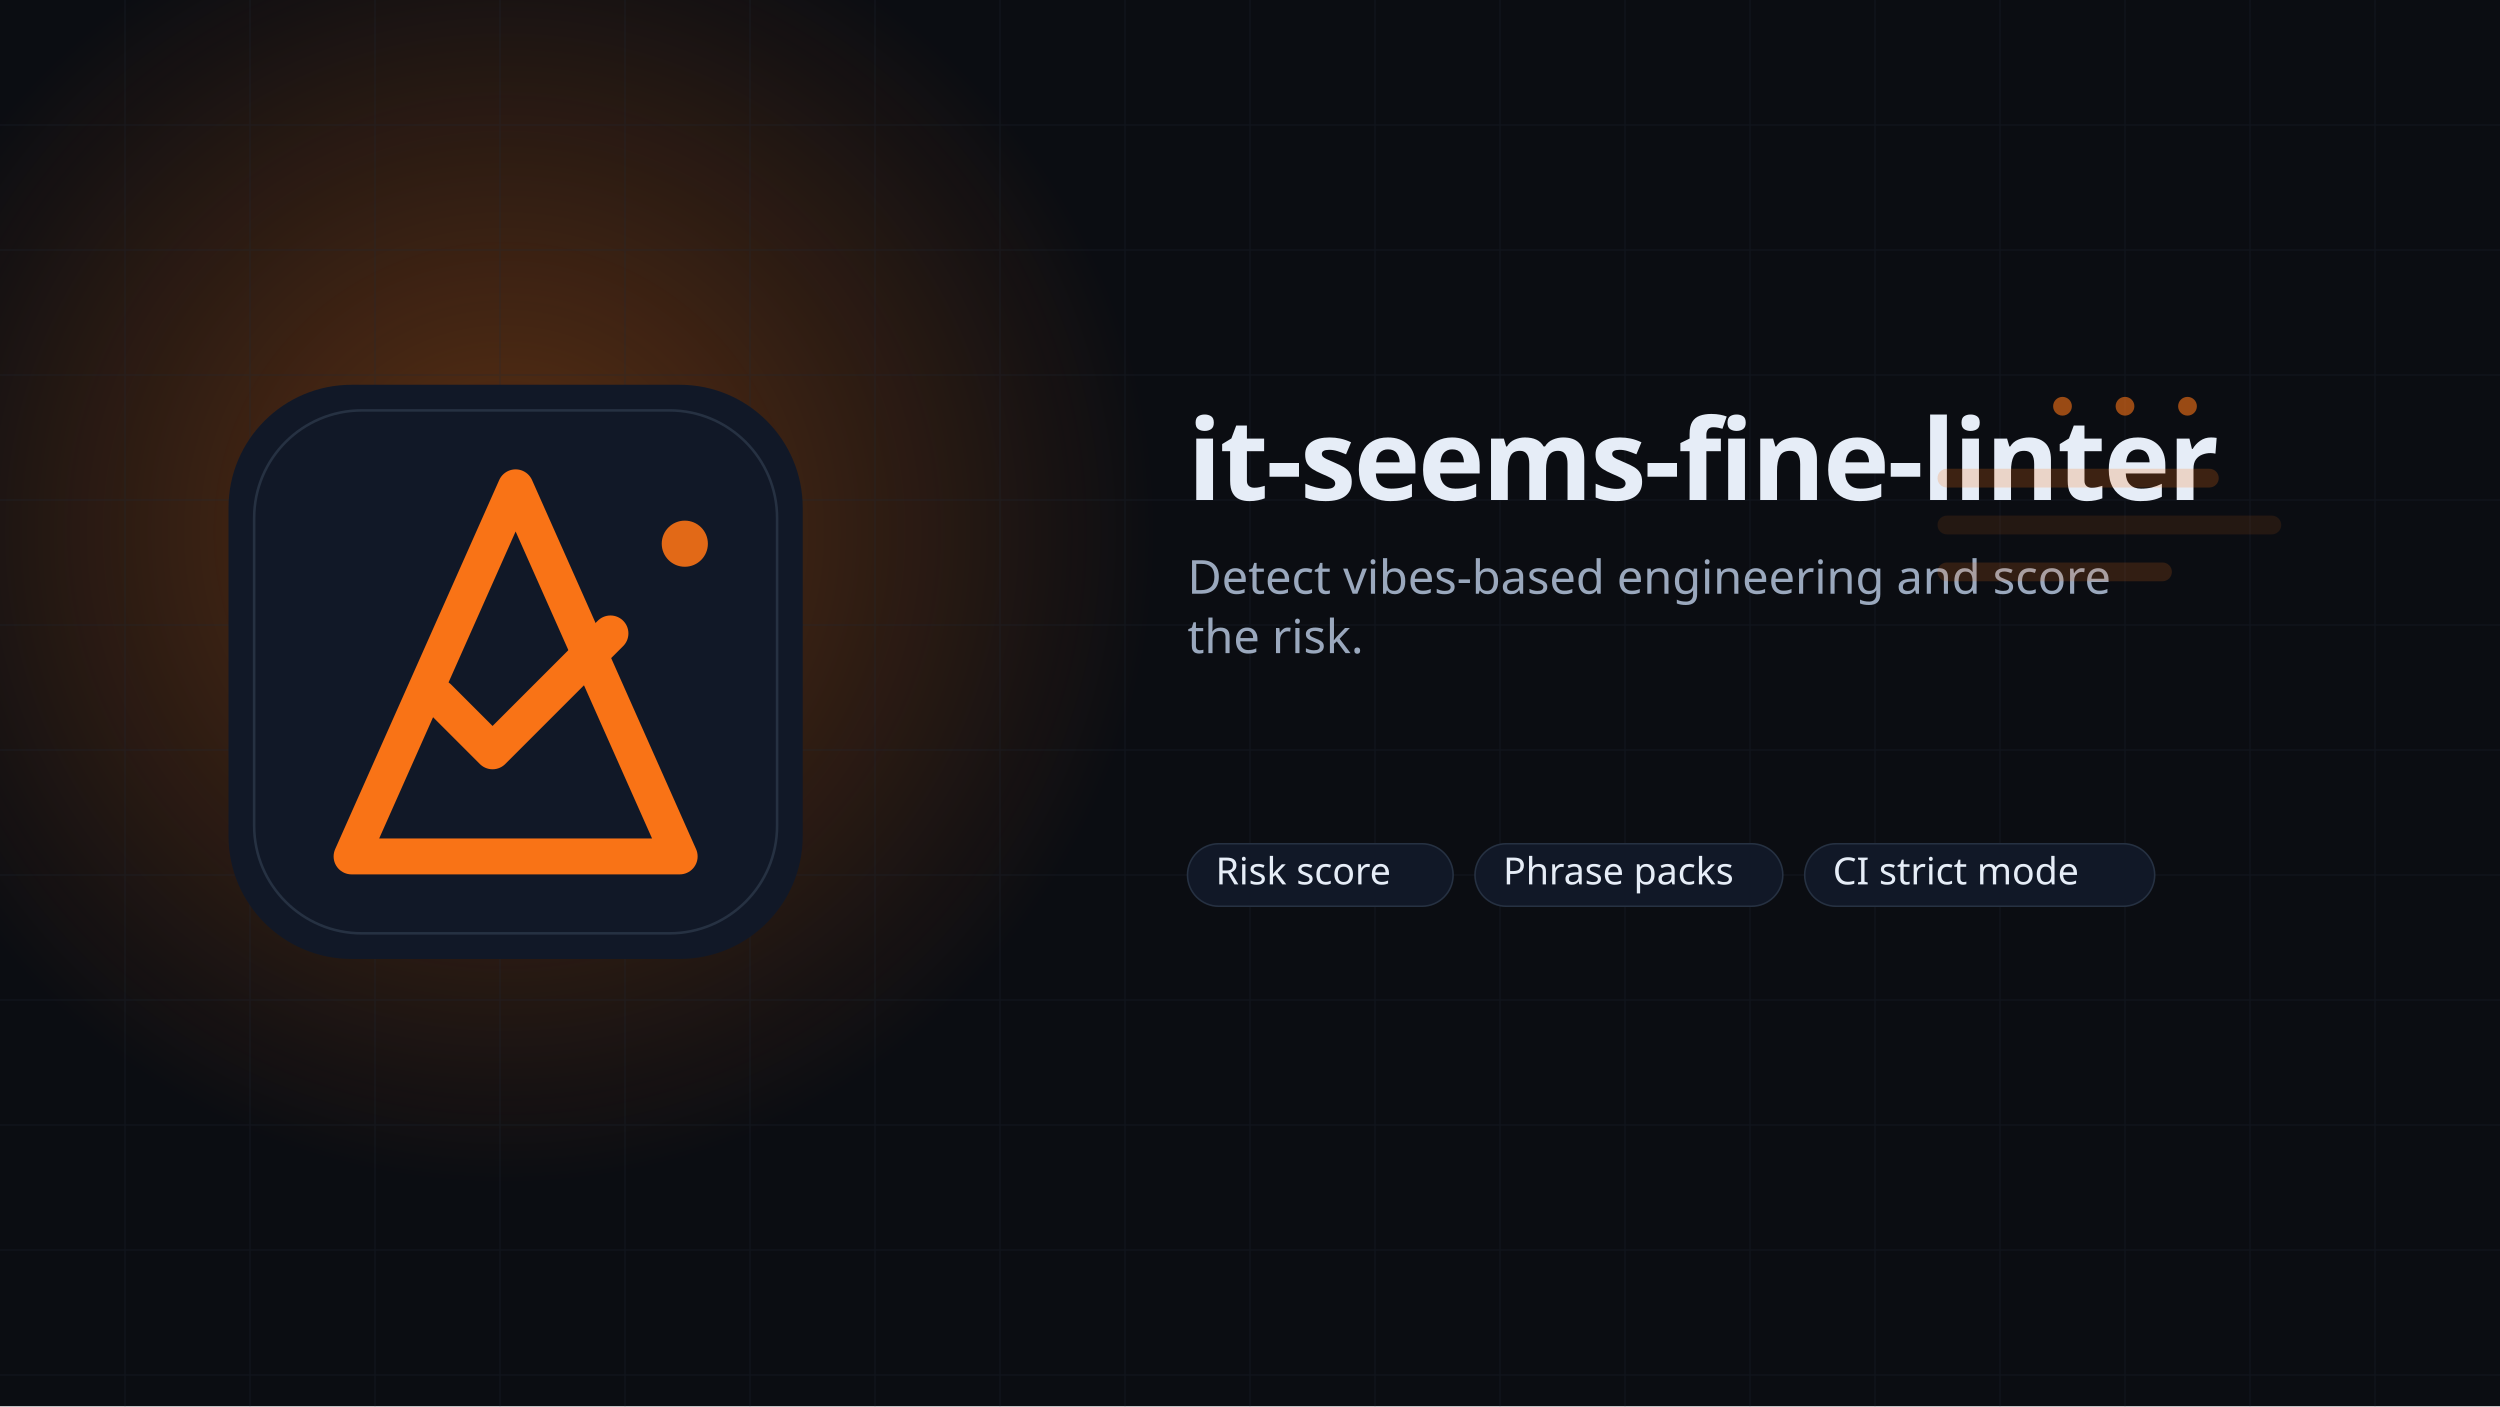
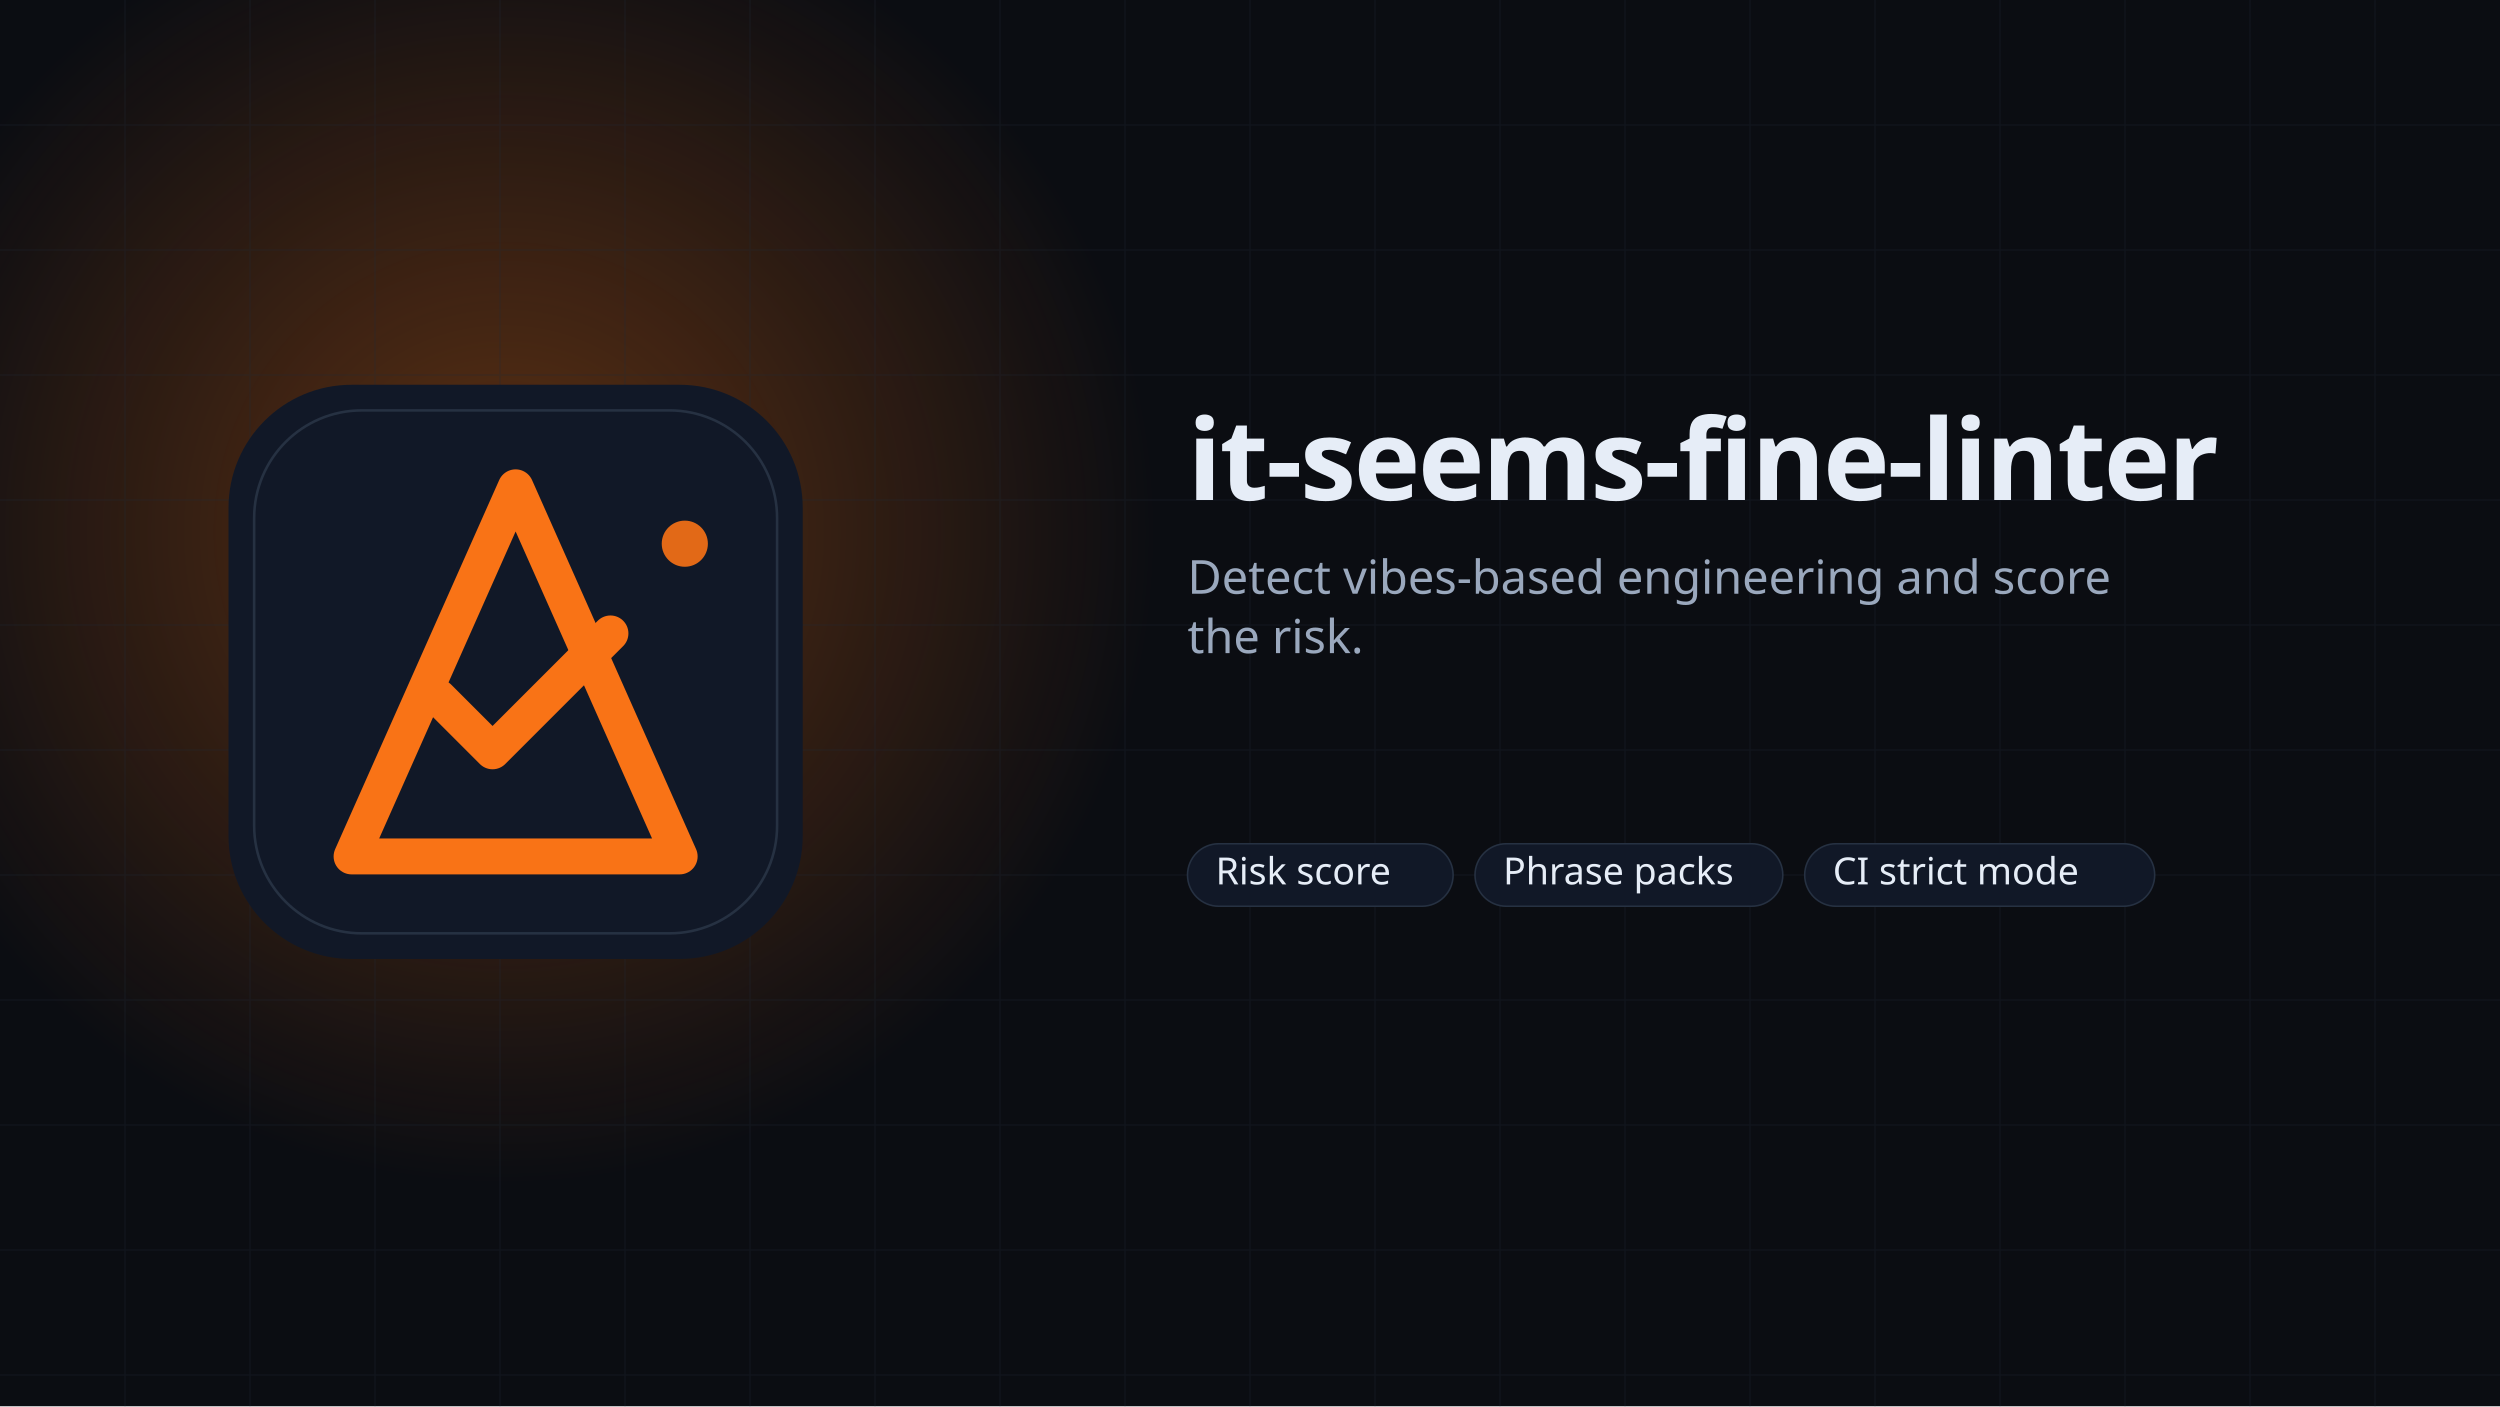
<svg xmlns="http://www.w3.org/2000/svg" width="1600" height="900" fill="none" style="color-scheme:light dark" viewBox="0 0 1600 900">
  <style>text{font-family:"Space Grotesk","Sora","IBM Plex Sans",sans-serif}</style>
  <defs>
    <radialGradient id="glow" cx="0" cy="0" r="1" gradientTransform="rotate(45 -250.416 556.274)scale(420)" gradientUnits="userSpaceOnUse">
      <stop stop-color="#F97316" stop-opacity=".35" />
      <stop offset="1" stop-color="#F97316" stop-opacity="0" />
    </radialGradient>
  </defs>
  <path fill="#0B0D12" d="M0 0h1600v900H0z" />
  <path fill="url(#glow)" d="M0 0h1600v900H0z" />
  <path stroke="#1F2A37" d="M80 0v900M160 0v900M240 0v900M320 0v900M400 0v900M480 0v900M560 0v900M640 0v900M720 0v900M800 0v900M880 0v900M960 0v900m80-900v900m80-900v900m80-900v900m80-900v900m80-900v900m80-900v900m80-900v900M0 80h1600M0 160h1600M0 240h1600M0 320h1600M0 400h1600M0 480h1600M0 560h1600M0 640h1600M0 720h1600M0 800h1600M0 880h1600" opacity=".25" />
  <g transform="translate(120 220)scale(.8203)">
    <rect width="448" height="448" x="32" y="32" fill="#111827" rx="96" />
    <rect width="408" height="408" x="52" y="52" stroke="#263142" stroke-width="2" rx="84" />
    <path stroke="#F97316" stroke-linejoin="round" stroke-width="28" d="M256 112 128 400h256Z" />
    <path stroke="#F97316" stroke-linecap="round" stroke-linejoin="round" stroke-width="28" d="m196 276 42 42 92-92" />
    <circle cx="388" cy="156" r="18" fill="#F97316" fill-opacity=".9" />
  </g>
  <text x="760" y="320" fill="#E6EDF7" font-size="72" font-weight="700" letter-spacing="-.02em">it-seems-fine-linter</text>
  <text x="760" y="380" fill="#9AA8BD" font-size="30">Detect vibes-based engineering and score</text>
  <text x="760" y="418" fill="#9AA8BD" font-size="30">the risk.</text>
  <g transform="translate(760 540)">
    <rect width="170" height="40" fill="#111827" stroke="#263142" rx="20" />
    <text x="18" y="26" fill="#E6EDF7" font-size="24">Risk score</text>
  </g>
  <g transform="translate(944 540)">
    <rect width="197" height="40" fill="#111827" stroke="#263142" rx="20" />
    <text x="18" y="26" fill="#E6EDF7" font-size="24">Phrase packs</text>
  </g>
  <g transform="translate(1155 540)">
    <rect width="224" height="40" fill="#111827" stroke="#263142" rx="20" />
    <text x="18" y="26" fill="#E6EDF7" font-size="24">CI strict mode</text>
  </g>
-   <g opacity=".6">
-     <circle cx="1320" cy="260" r="6" fill="#F97316" />
-     <circle cx="1360" cy="260" r="6" fill="#F97316" />
-     <circle cx="1400" cy="260" r="6" fill="#F97316" />
-     <rect width="180" height="12" x="1240" y="300" fill="#F97316" fill-opacity=".35" rx="6" />
-     <rect width="220" height="12" x="1240" y="330" fill="#F97316" fill-opacity=".18" rx="6" />
-     <rect width="150" height="12" x="1240" y="360" fill="#F97316" fill-opacity=".28" rx="6" />
-   </g>
</svg>
